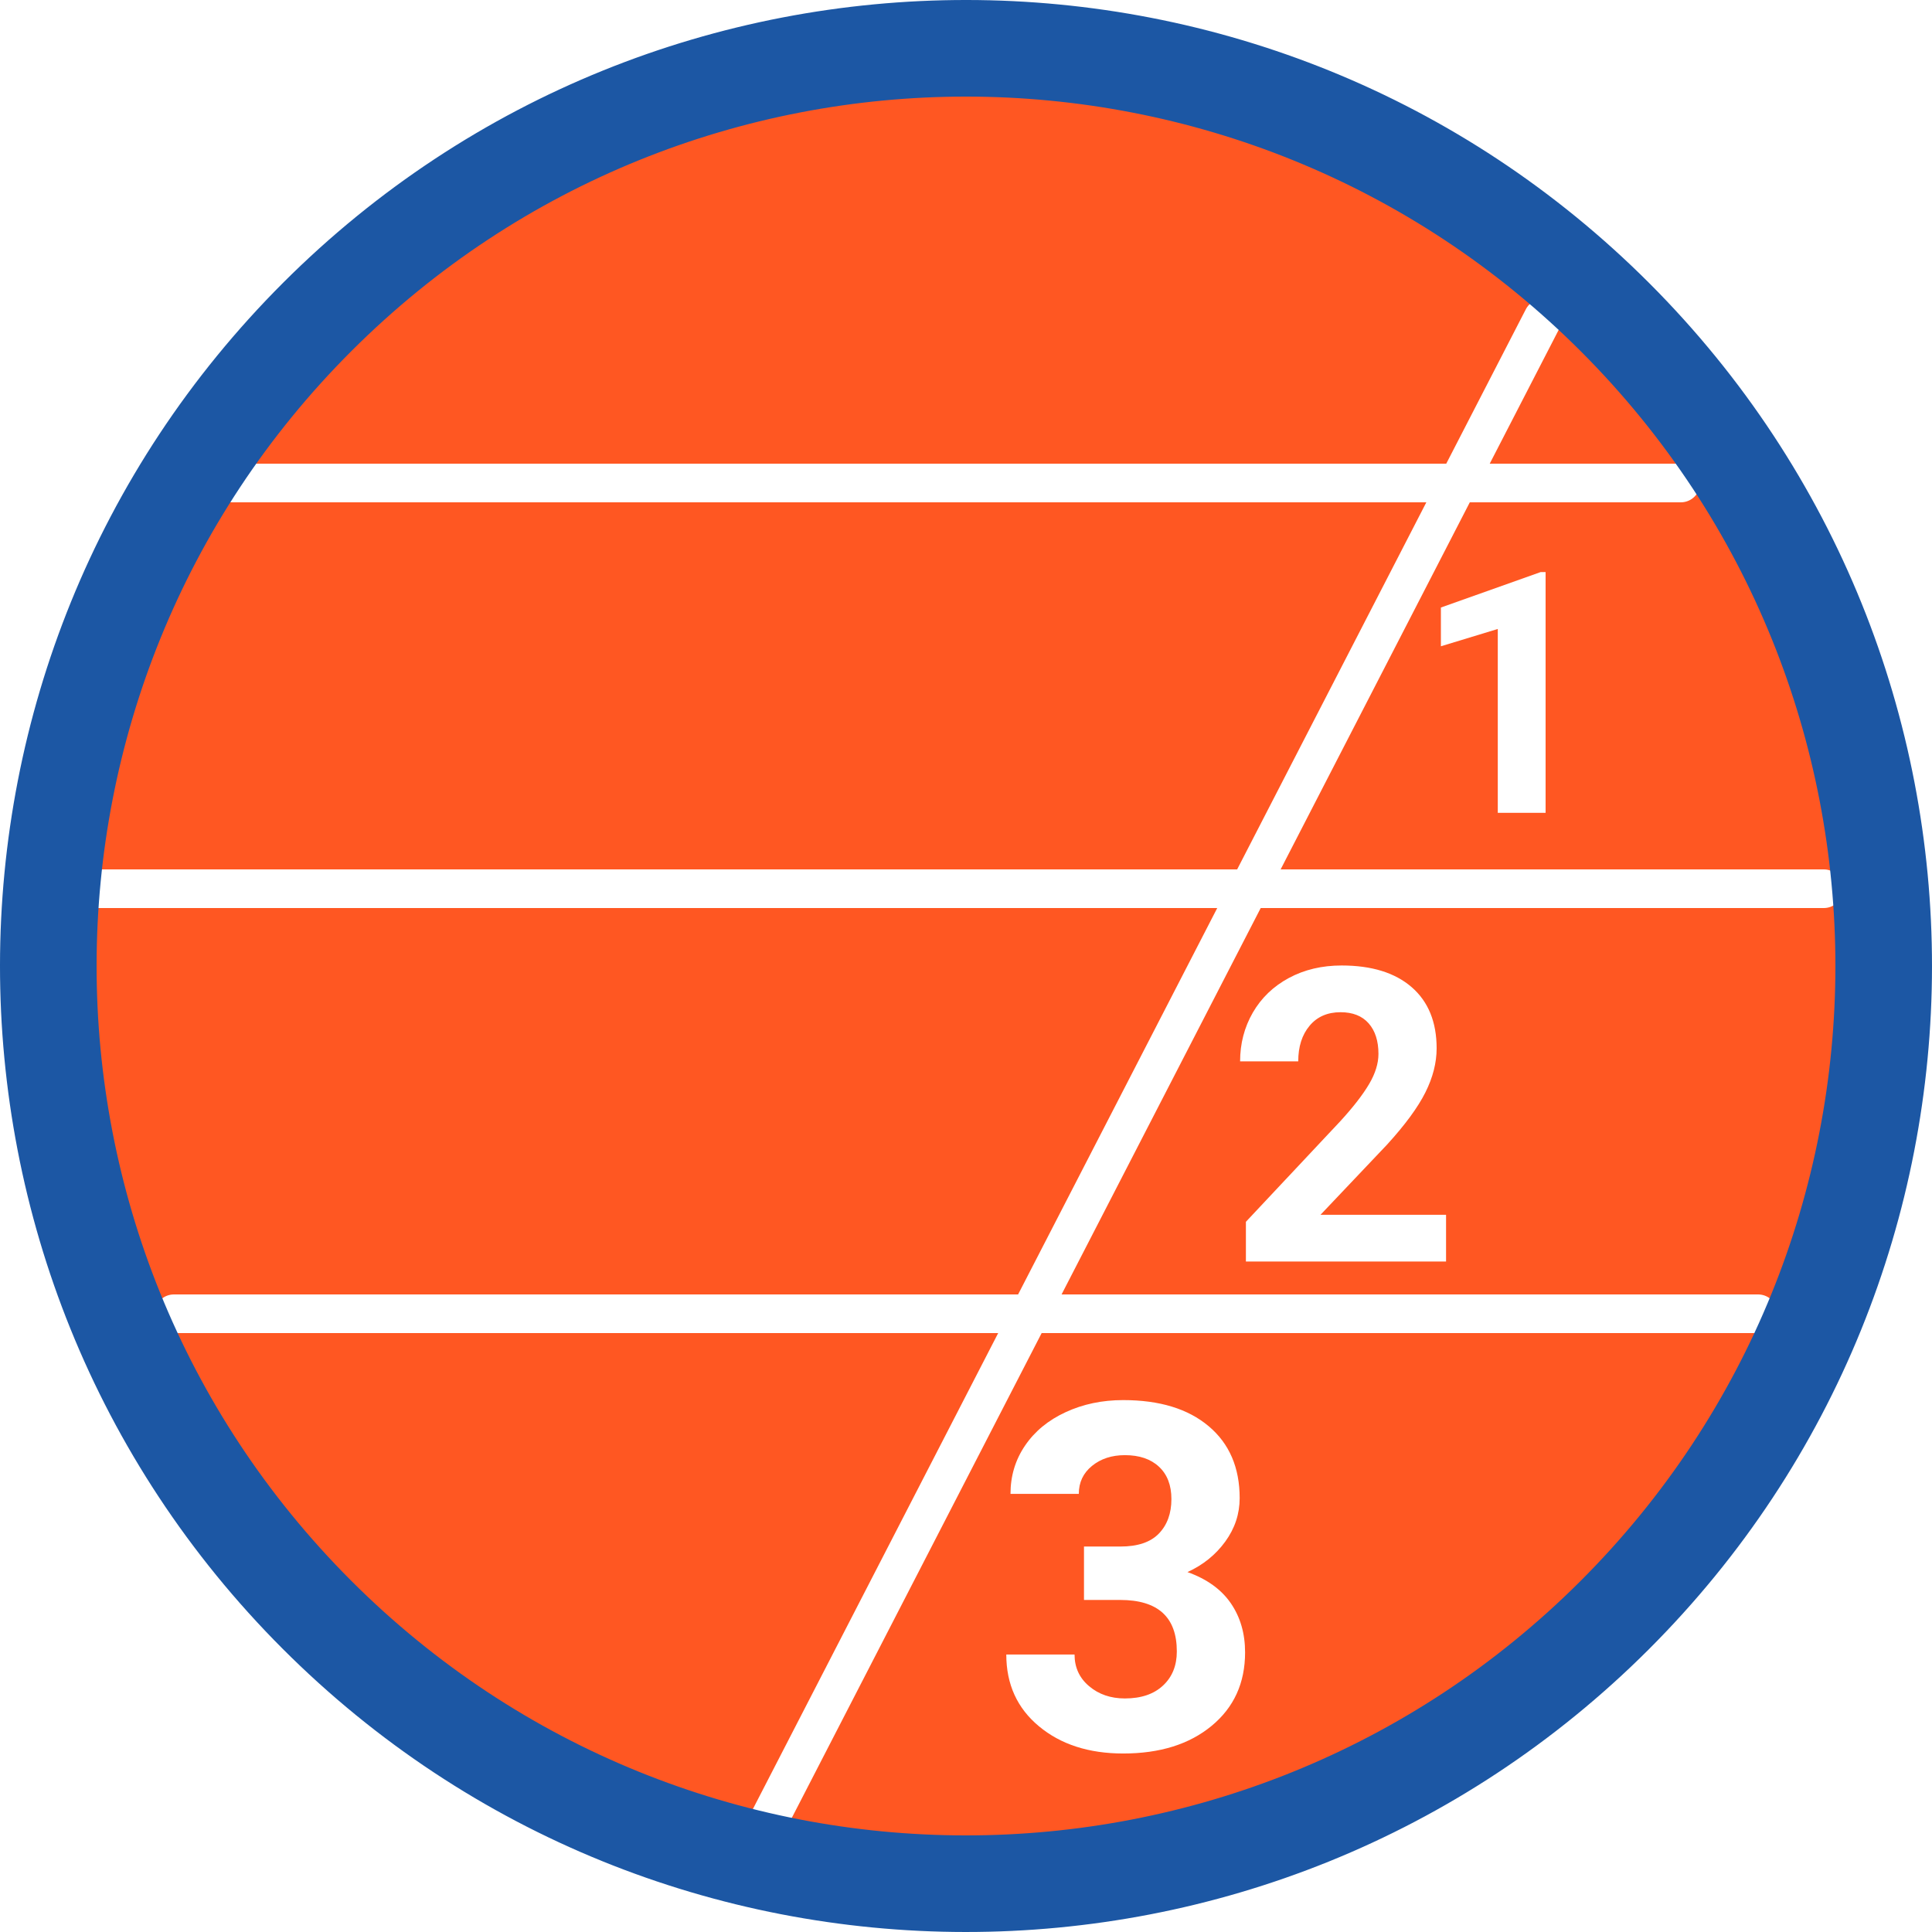
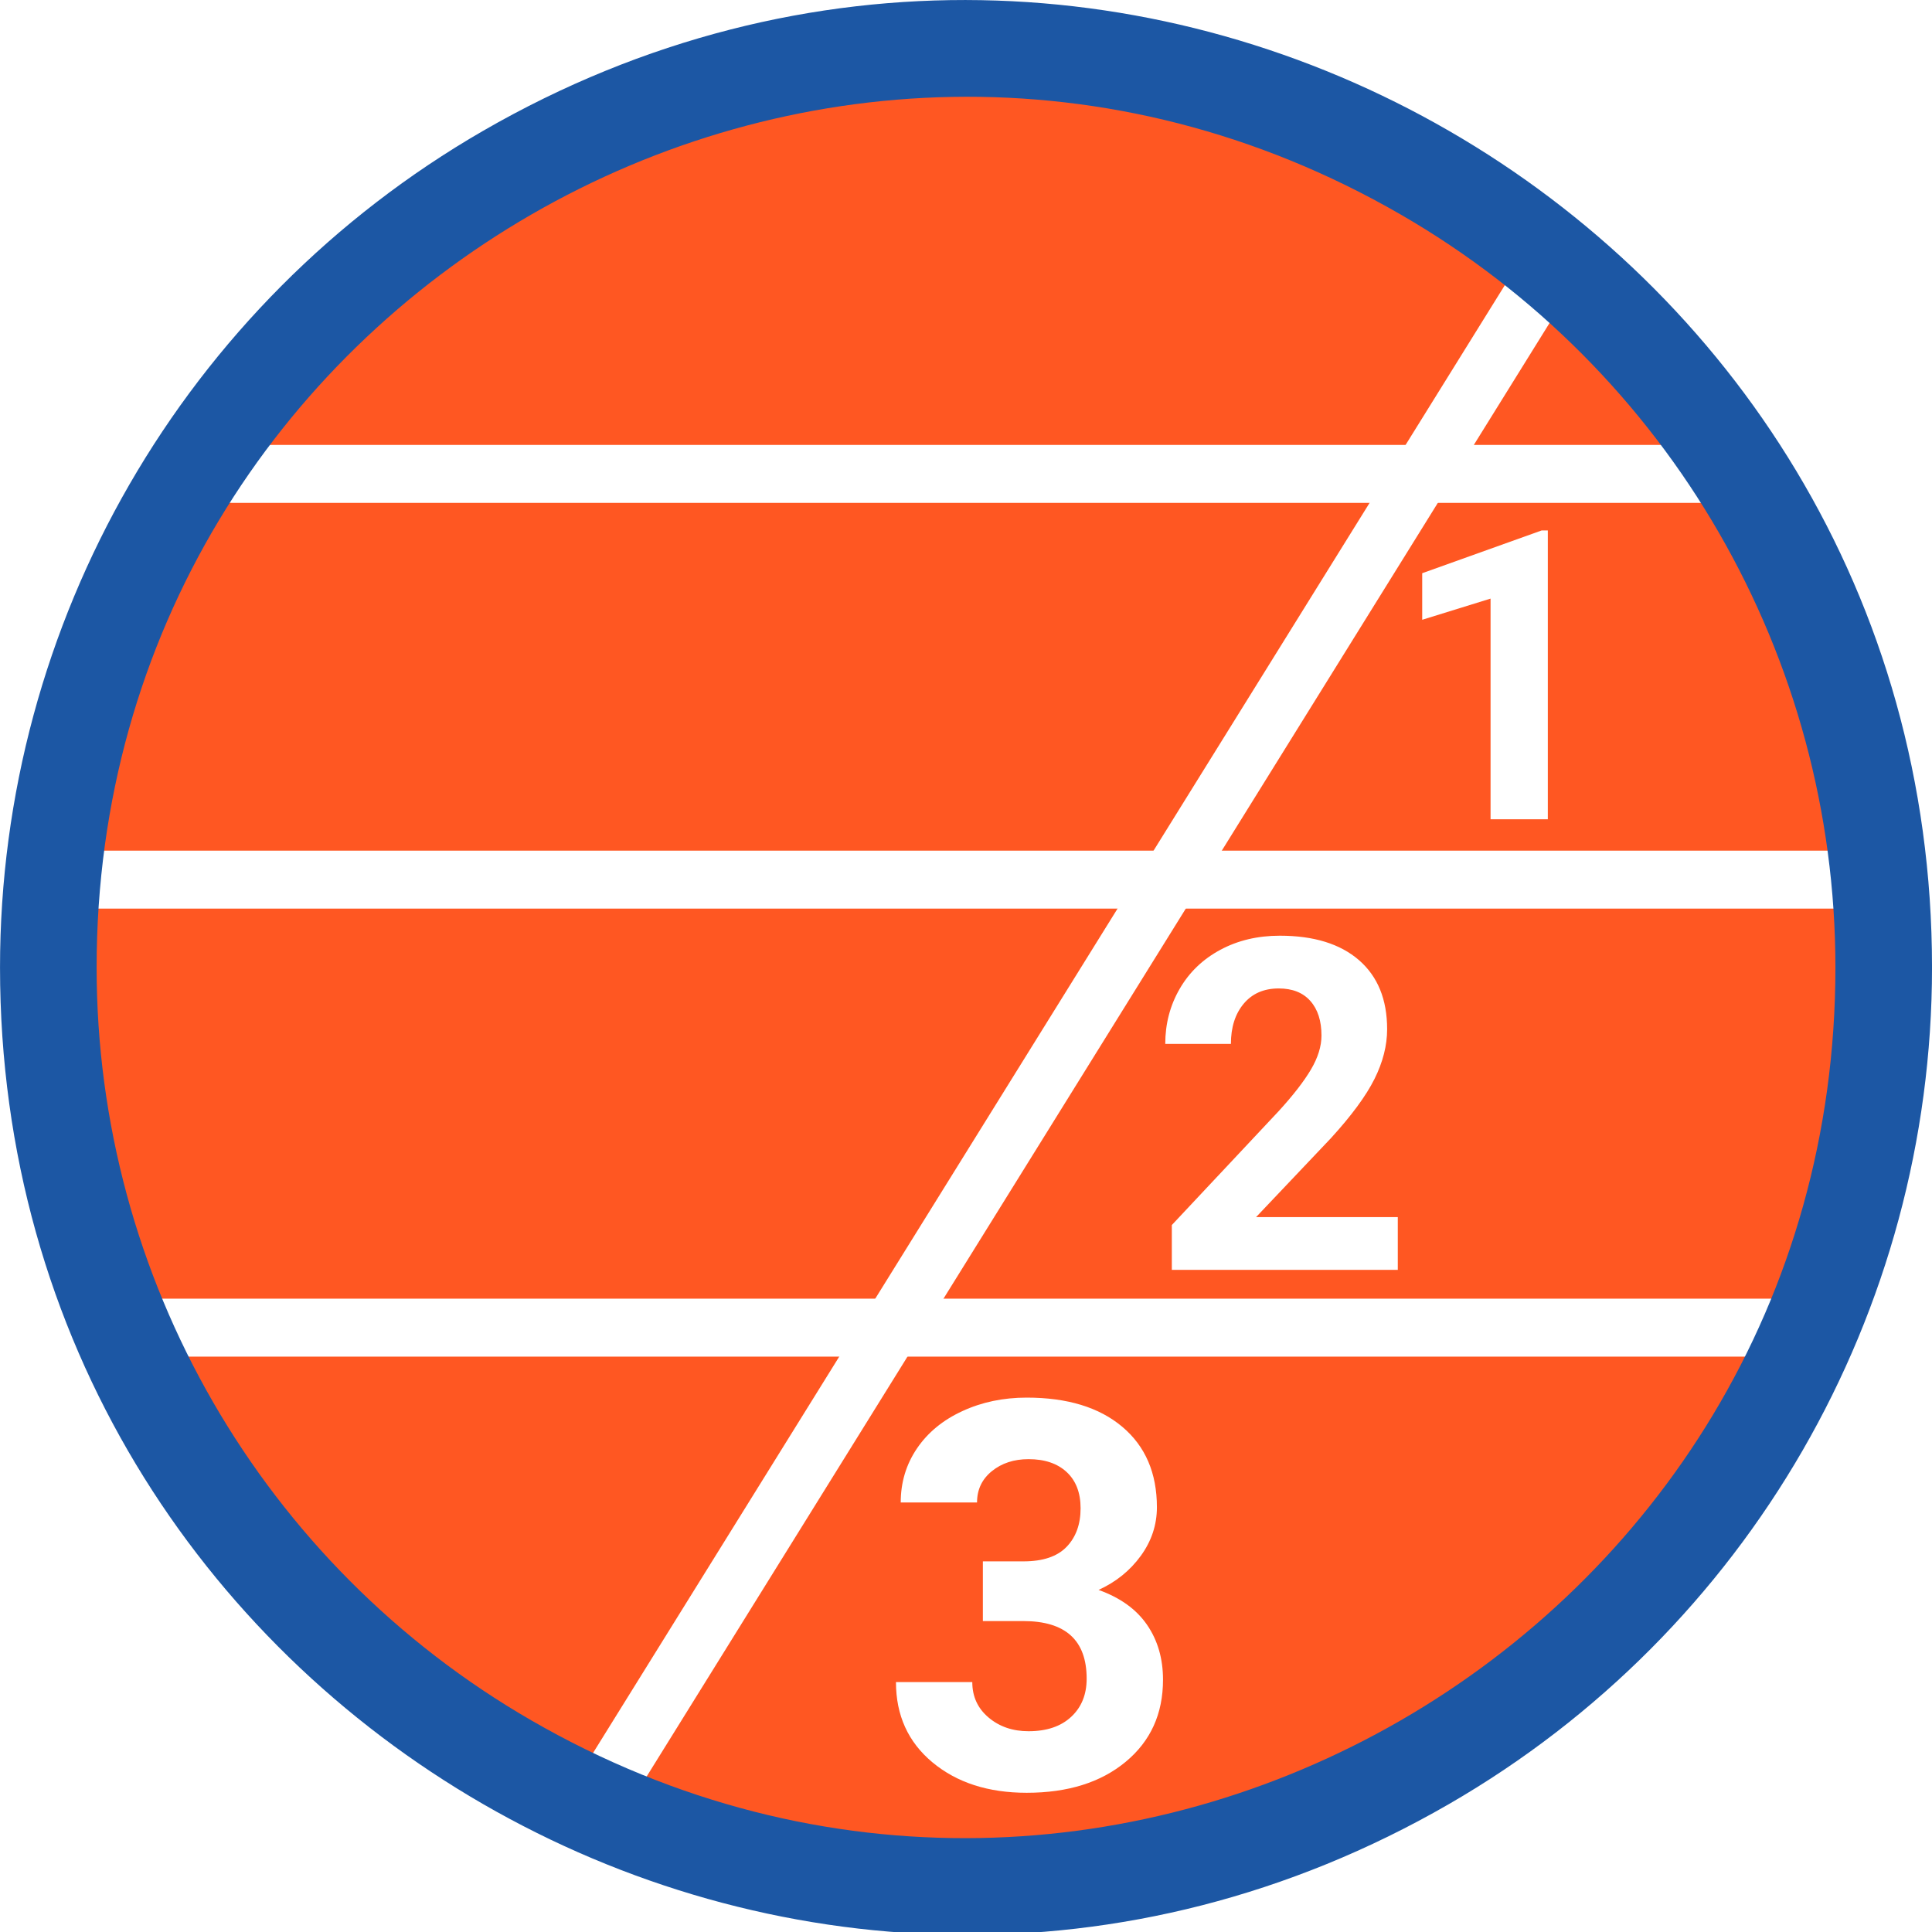
<svg xmlns="http://www.w3.org/2000/svg" height="500" viewBox="0 0 500 500" width="500">
-   <ellipse style="fill: #FF5722; stroke-width: 10px;" cx="250" cy="250" rx="230" ry="230" />
-   <line style="stroke-width: 10px; stroke: rgb(255, 255, 255); stroke-linecap: round;" x1="45" x2="455" y1="340" y2="340" />
-   <line style="stroke-width: 10px; stroke: rgb(255, 255, 255); stroke-linecap: round;" x1="18.9" x2="472" y1="230" y2="230" />
-   <line style="stroke-width: 10px; stroke: rgb(255, 255, 255); stroke-linecap: round;" x1="60" x2="435" y1="125" y2="125" />
-   <line style="stroke-width: 10px; stroke: rgb(255, 255, 255); stroke-linecap: round;" x1="199.324" x2="399.324" y1="470.402" y2="82.337" />
-   <path style="fill: rgb(28, 87, 164);" d="M 820.253 -93.353 m -250 0 a 250 250 0 1 0 500 0 a 250 250 0 1 0 -500 0 Z M 820.253 -93.353 m -225 0 a 225 225 0 0 1 450 0 a 225 225 0 0 1 -450 0 Z" transform="matrix(-0.707586, 0.706627, -0.706627, -0.707586, 764.434, -395.668)" />
-   <path style="fill: rgb(255, 255, 255); white-space: pre;" d="M 280.534 414.066 L 280.534 400.243 L 289.95 400.243 C 294.432 400.243 297.753 399.125 299.916 396.887 C 302.078 394.642 303.159 391.667 303.159 387.961 C 303.159 384.371 302.085 381.579 299.941 379.584 C 297.804 377.59 294.862 376.592 291.114 376.592 C 287.725 376.592 284.892 377.518 282.613 379.371 C 280.335 381.224 279.195 383.638 279.195 386.608 L 261.516 386.608 C 261.516 381.967 262.772 377.803 265.285 374.113 C 267.789 370.424 271.295 367.54 275.802 365.461 C 280.3 363.383 285.258 362.344 290.676 362.344 C 300.091 362.344 307.469 364.597 312.812 369.105 C 318.154 373.604 320.825 379.806 320.825 387.71 C 320.825 391.791 319.582 395.544 317.094 398.966 C 314.606 402.387 311.347 405.016 307.315 406.853 C 312.324 408.64 316.063 411.327 318.533 414.917 C 320.996 418.506 322.227 422.746 322.227 427.637 C 322.227 435.542 319.344 441.877 313.576 446.643 C 307.807 451.417 300.176 453.805 290.676 453.805 C 281.796 453.805 274.534 451.46 268.891 446.768 C 263.248 442.085 260.427 435.892 260.427 428.188 L 278.093 428.188 C 278.093 431.528 279.345 434.257 281.849 436.376 C 284.354 438.496 287.442 439.557 291.114 439.557 C 295.313 439.557 298.601 438.446 300.98 436.226 C 303.368 434.007 304.561 431.059 304.561 427.387 C 304.561 418.506 299.669 414.066 289.887 414.066 L 280.534 414.066 Z" />
-   <path style="fill: rgb(255, 255, 255); white-space: pre;" d="M 374.238 314.386 L 374.238 326.479 L 322.439 326.479 L 322.439 316.199 L 346.888 290.149 C 350.239 286.481 352.719 283.28 354.329 280.545 C 355.938 277.81 356.742 275.214 356.742 272.754 C 356.742 269.402 355.896 266.763 354.204 264.838 C 352.512 262.92 350.089 261.961 346.938 261.961 C 343.545 261.961 340.872 263.128 338.921 265.463 C 336.962 267.798 335.983 270.869 335.983 274.68 L 320.938 274.68 C 320.938 270.077 322.035 265.872 324.227 262.061 C 326.428 258.259 329.533 255.274 333.544 253.107 C 337.562 250.947 342.114 249.868 347.2 249.868 C 354.979 249.868 361.023 251.735 365.334 255.471 C 369.645 259.214 371.799 264.491 371.799 271.303 C 371.799 275.039 370.828 278.844 368.886 282.721 C 366.951 286.598 363.633 291.112 358.931 296.265 L 341.748 314.386 L 374.238 314.386 Z" />
-   <path style="fill: rgb(255, 255, 255); white-space: pre;" d="M 400 148.054 L 400 210.355 L 387.625 210.355 L 387.625 162.776 L 372.903 167.256 L 372.903 157.228 L 398.72 148.054 L 400 148.054 Z" />
+   <ellipse style="fill: #FF5722; stroke-width: 10px;" cx="-184.385" cy="395.949" rx="230" ry="230" transform="matrix(1, 0, 0, 1, 434.3852, -145.9489)" />
+   <line style="stroke: rgb(255, 255, 255); stroke-linecap: round; stroke-width: 15px;" x1="40" x2="460.269" y1="343.595" y2="343.595" />
+   <line style="stroke: rgb(255, 255, 255); stroke-linecap: round; stroke-width: 15px;" x1="20" x2="478.1" y1="227.646" y2="227.646" />
+   <line style="stroke: rgb(255, 255, 255); stroke-linecap: round; stroke-width: 15px;" x1="60" x2="448.991" y1="122.646" y2="122.646" />
+   <line style="stroke: rgb(255, 255, 255); stroke-linecap: round; stroke-width: 15px;" x1="157.5" x2="397.534" y1="461.403" y2="75" />
+   <path style="fill: rgb(28, 87, 164);" d="M 250.015 250.369 M 0.015 250.369 C 0.015 442.818 208.349 563.099 375.015 466.874 C 452.366 422.216 500.015 339.684 500.015 250.369 C 500.015 57.918 291.682 -62.363 125.015 33.862 C 47.665 78.52 0.015 161.052 0.015 250.369 Z M 250.015 250.369 M 25.015 250.369 C 25.015 77.163 212.515 -31.09 362.515 55.513 C 432.131 95.705 475.015 169.984 475.015 250.369 C 475.015 423.573 287.515 531.826 137.515 445.223 C 67.9 405.031 25.015 330.753 25.015 250.369 Z" transform="matrix(1, -0.00002, 0.00002, 1, -0.014694, 0.014686)" />
+   <path style="fill: rgb(255, 255, 255); white-space: pre;" d="M 400.575 137.278 L 400.575 212.028 L 385.755 212.028 L 385.755 154.918 L 368.065 160.398 L 368.065 148.348 L 398.985 137.278 L 400.575 137.278 Z" />
+   <path style="fill: rgb(255, 255, 255); white-space: pre;" d="M 361.748 314.989 L 361.748 328.639 L 303.268 328.639 L 303.268 317.039 L 330.868 287.619 C 334.655 283.479 337.458 279.866 339.278 276.779 C 341.091 273.699 341.998 270.772 341.998 267.999 C 341.998 264.206 341.041 261.226 339.128 259.059 C 337.215 256.892 334.481 255.809 330.928 255.809 C 327.095 255.809 324.075 257.126 321.868 259.759 C 319.661 262.399 318.558 265.866 318.558 270.159 L 301.568 270.159 C 301.568 264.966 302.808 260.222 305.288 255.929 C 307.768 251.629 311.275 248.259 315.808 245.819 C 320.341 243.379 325.478 242.159 331.218 242.159 C 340.005 242.159 346.831 244.266 351.698 248.479 C 356.558 252.699 358.988 258.656 358.988 266.349 C 358.988 270.569 357.895 274.869 355.708 279.249 C 353.521 283.622 349.771 288.719 344.458 294.539 L 325.068 314.989 L 361.748 314.989 Z" />
+   <path style="fill: rgb(255, 255, 255); white-space: pre;" d="M 254.366 419.53 L 254.366 404.08 L 264.886 404.08 C 269.899 404.08 273.616 402.827 276.036 400.32 C 278.449 397.813 279.656 394.487 279.656 390.34 C 279.656 386.333 278.459 383.213 276.066 380.98 C 273.673 378.747 270.379 377.63 266.186 377.63 C 262.406 377.63 259.239 378.667 256.686 380.74 C 254.133 382.813 252.856 385.513 252.856 388.84 L 233.106 388.84 C 233.106 383.647 234.506 378.987 237.306 374.86 C 240.106 370.733 244.026 367.51 249.066 365.19 C 254.099 362.863 259.646 361.7 265.706 361.7 C 276.233 361.7 284.483 364.22 290.456 369.26 C 296.423 374.293 299.406 381.23 299.406 390.07 C 299.406 394.63 298.016 398.823 295.236 402.65 C 292.456 406.477 288.813 409.417 284.306 411.47 C 289.906 413.47 294.086 416.477 296.846 420.49 C 299.606 424.503 300.986 429.243 300.986 434.71 C 300.986 443.55 297.759 450.637 291.306 455.97 C 284.859 461.303 276.326 463.97 265.706 463.97 C 255.773 463.97 247.649 461.35 241.336 456.11 C 235.029 450.863 231.876 443.933 231.876 435.32 L 251.626 435.32 C 251.626 439.06 253.026 442.113 255.826 444.48 C 258.633 446.853 262.086 448.04 266.186 448.04 C 270.879 448.04 274.559 446.797 277.226 444.31 C 279.893 441.83 281.226 438.54 281.226 434.44 C 281.226 424.5 275.756 419.53 264.816 419.53 L 254.366 419.53 Z" />
</svg>
